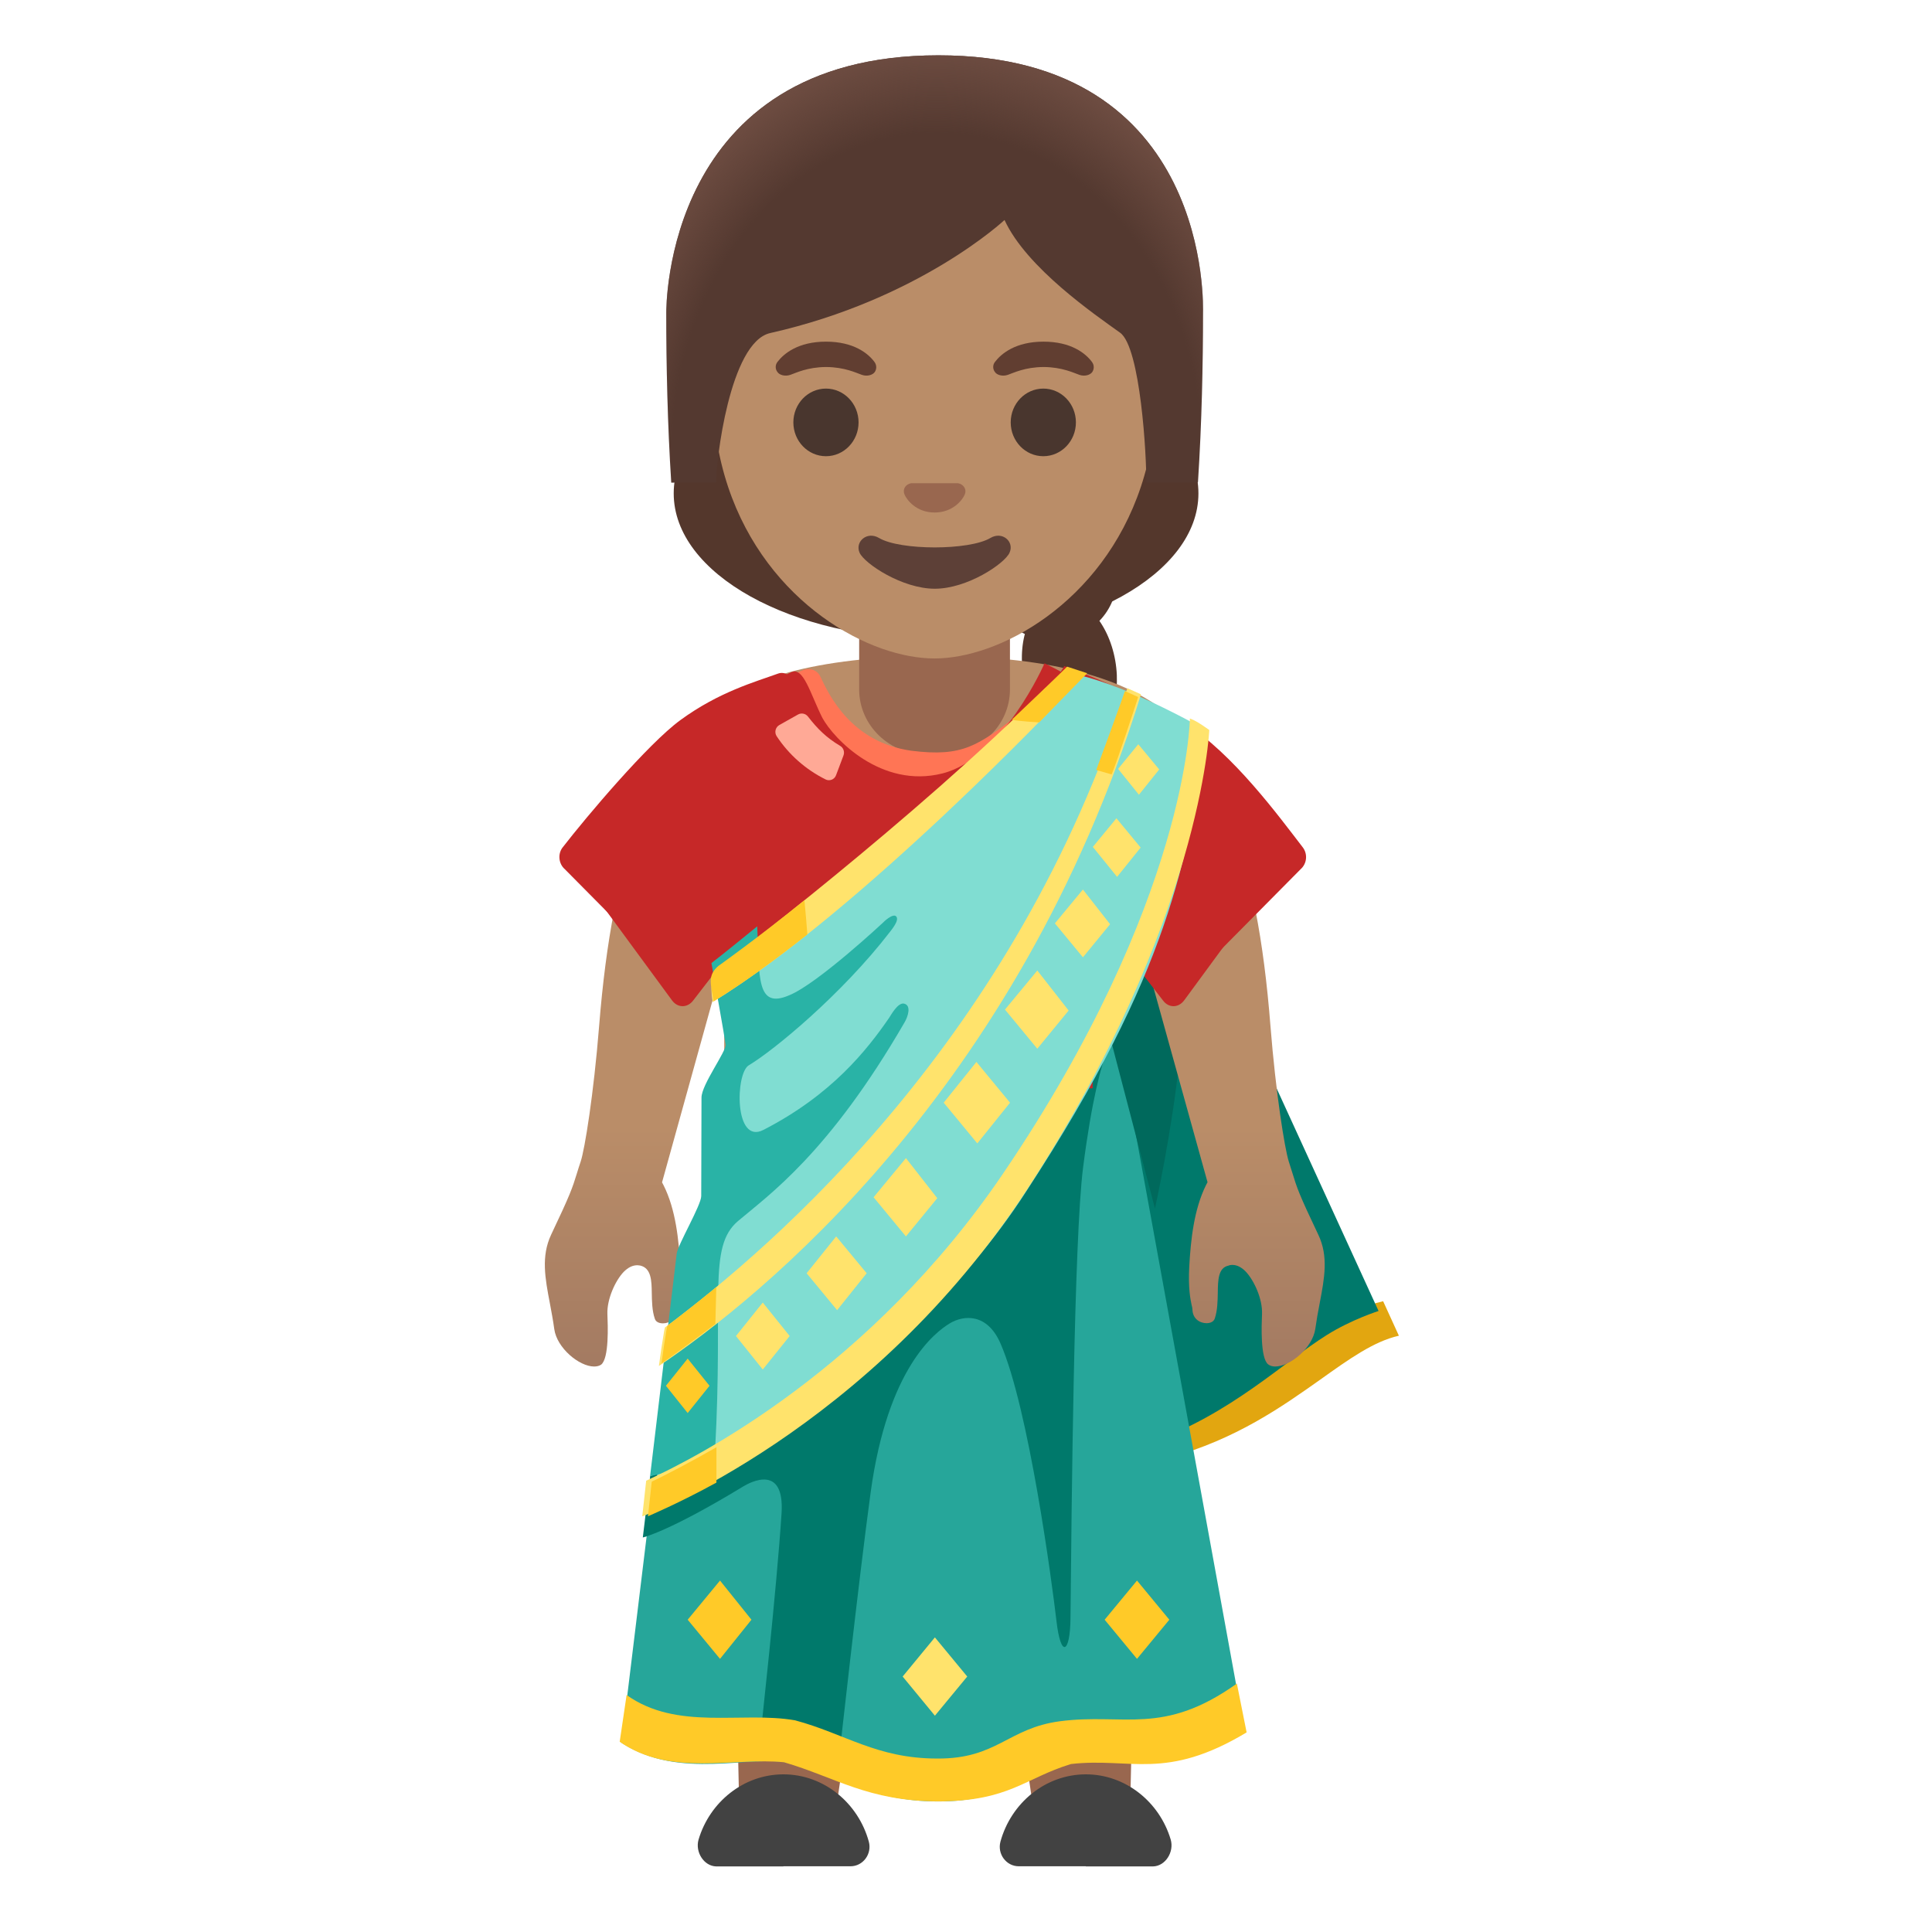
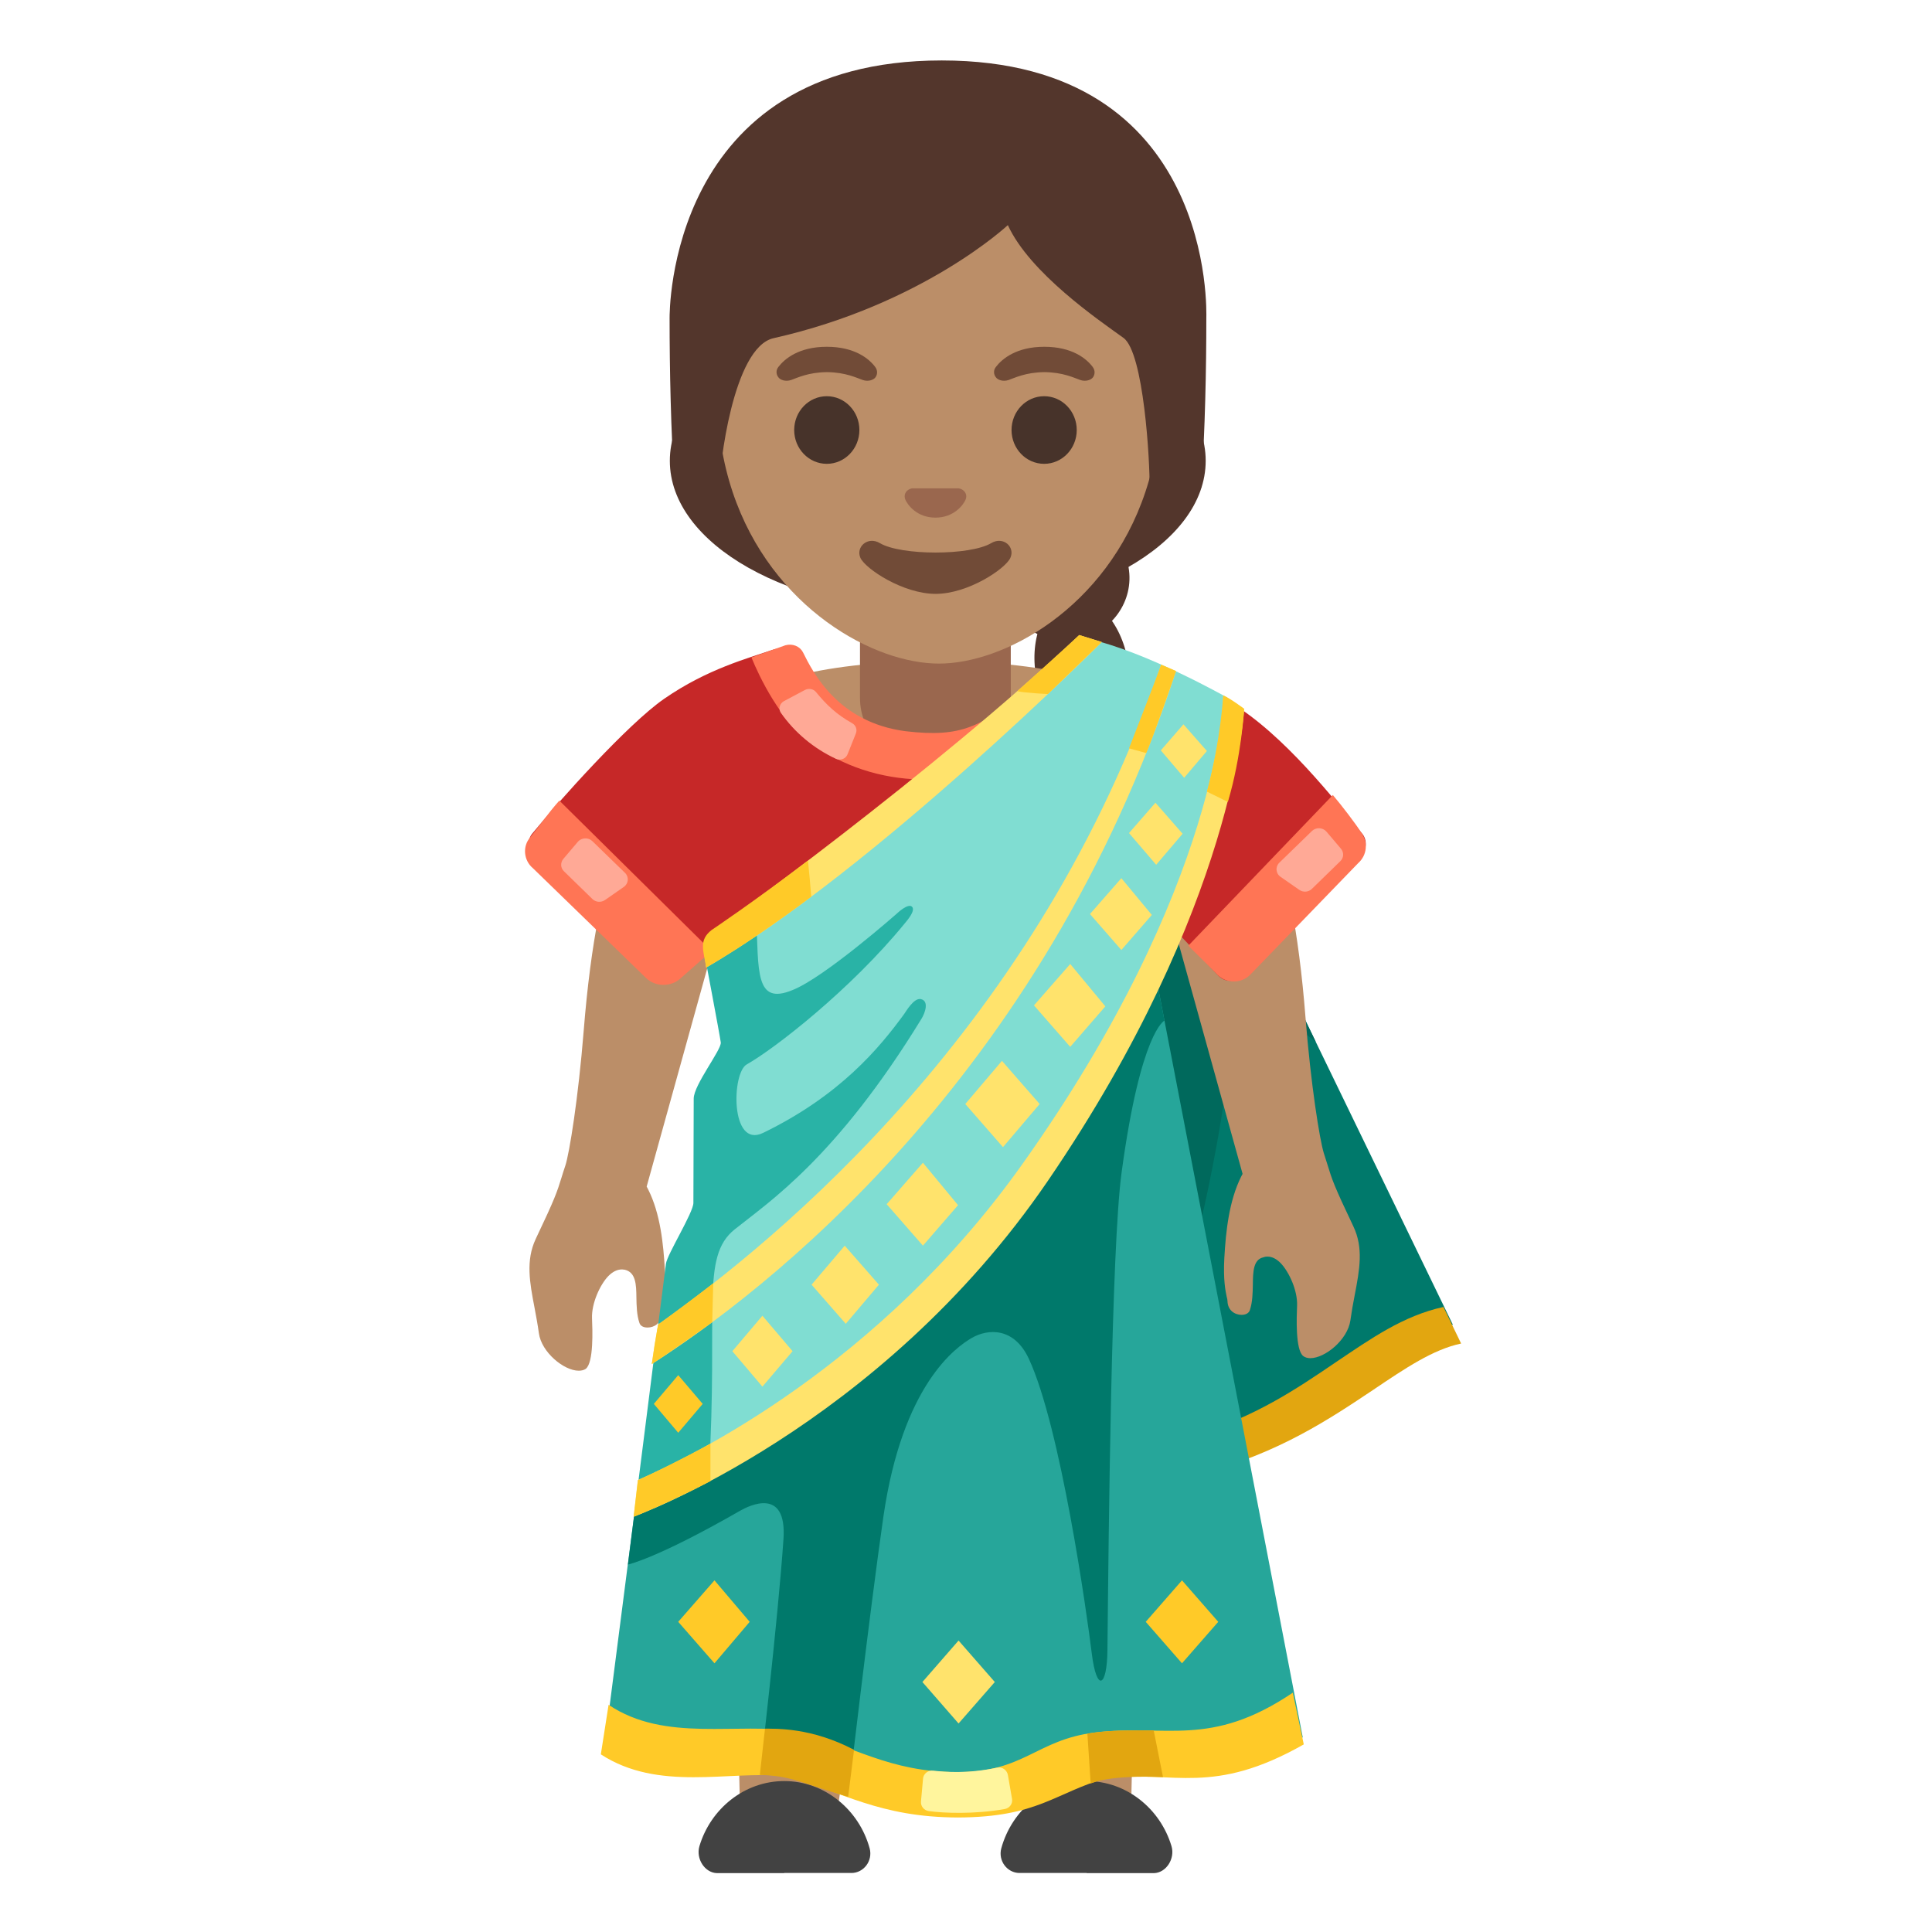
- <svg xmlns="http://www.w3.org/2000/svg" width="128" height="128" xml:space="preserve">
-   <ellipse stroke="null" ry="9.661" rx="17.382" cy="32.687" cx="62.017" fill="#54372c" />
-   <g fill="#54372c" stroke="null" transform="rotate(80 69.514 36.186)">
-     <ellipse cx="63.533" cy="36.186" rx="7.009" ry="6.729" />
-     <ellipse cx="71.663" cy="36.279" rx="4.112" ry="4.206" />
-     <ellipse cx="77.738" cy="36.279" rx="4.766" ry="3.084" />
+ <svg xmlns="http://www.w3.org/2000/svg" version="1.1" id="Layer_1" x="0px" y="0px" viewBox="0 0 128 128" style="enable-background:new 0 0 128 128;" xml:space="preserve">
+   <g>
+     <g transform="rotate(80 70.346 36.186)" id="svg_2" stroke="null" fill="#543930">
+       <ellipse id="svg_3" ry="6.729" rx="7.009" cy="36.186" cx="64.365" fill="#53362c" />
+       <ellipse id="svg_4" ry="4.206" rx="4.112" cy="36.279" cx="72.495" fill="#53362c" />
+       <ellipse id="svg_5" ry="3.084" rx="4.766" cy="36.279" cx="78.57" fill="#53362c" />
+     </g>
+     <ellipse id="svg_6" ry="10.015" rx="17.751" cy="30.529" cx="62.129" fill="#53362c" stroke="null" />
+     <path id="svg_7" d="m38.343,90.813c-0.99,0 -2.47,-1.23 -2.64,-2.48c-0.08,-0.59 -0.19,-1.16 -0.29,-1.7c-0.32,-1.67 -0.59,-3.12 0.08,-4.55c1.28,-2.69 1.41,-3.1 1.71,-4.07c0.07,-0.22 0.14,-0.47 0.25,-0.78c0.27,-0.81 0.86,-4.47 1.22,-8.96c0.46,-5.76 1.31,-10.11 2.67,-13.69c0.85,-2.24 2.37,-3.37 4.51,-3.37c1.86,0 3.7,0.85 4.45,1.24l-2.1,6.85l-5.36,19.31l0.1,0.19c0.81,1.61 1.01,3.62 1.11,5.38c0.07,1.47 -0.08,2.19 -0.16,2.54c-0.03,0.15 -0.05,0.25 -0.05,0.33c-0.03,0.62 -0.51,0.9 -0.94,0.9c-0.28,0 -0.48,-0.11 -0.54,-0.31c-0.18,-0.52 -0.19,-1.15 -0.2,-1.7c-0.01,-0.81 -0.03,-1.65 -0.77,-1.82l-0.18,-0.02c-0.33,0 -0.62,0.15 -0.91,0.44c-0.55,0.57 -1.12,1.81 -1.08,2.8c0.03,0.73 0.12,2.94 -0.42,3.35c-0.12,0.08 -0.28,0.12 -0.46,0.12z" fill="#bb8e68" />
+     <path id="svg_8" d="m68.697,121.405l-5.15,-35.06c-0.15,-0.76 -0.81,-1.27 -1.56,-1.27s-1.41,0.51 -1.55,1.22l-5.17,35.11l-6.2,0.24l-1.03,-46.03l27.88,0l-1.02,46.03l-6.2,-0.24z" fill="#bb8e68" />
+     <path id="svg_9" d="m71.997,124.1l4.45,0c0.82,-0.02 1.41,-0.96 1.17,-1.78c-0.74,-2.49 -2.99,-4.32 -5.62,-4.32c-2.68,0 -4.96,1.9 -5.66,4.46c-0.22,0.82 0.39,1.63 1.21,1.63l4.45,0l0,0.01zm-20.04,0l-4.45,0c-0.82,-0.02 -1.41,-0.96 -1.17,-1.78c0.74,-2.49 2.99,-4.32 5.62,-4.32c2.68,0 4.96,1.9 5.66,4.46c0.22,0.82 -0.39,1.63 -1.21,1.63l-4.45,0l0,0.01z" fill="#424242" />
+     <path id="svg_10" d="m71.647,44.865c-2.41,-0.64 -5.58,-1.06 -9.54,-1.06l-0.16,0c-3.96,0 -7.18,0.42 -9.57,1.06c-7.55,2.01 -9.46,6.56 -11.71,12.65l7.37,3.2l0,17.28l28,0l0,-17.28l7.28,-3.2c-2.25,-6.09 -4.12,-10.64 -11.67,-12.65z" fill="#bb8e68" />
+     <path stroke="null" id="svg_11" d="m61.977,40.95l-5,0l0,5.3c0,2.4 2.03,4.34 4.54,4.34l0.91,0c2.51,0 4.54,-1.94 4.54,-4.34l0,-5.3l-4.99,0z" fill="#9a674e" />
+     <path id="svg_12" d="m62.211,8.385c7.63,0 14.69,5.67 14.69,17.7c0,9.66 -5.98,15.38 -11.19,17.22c-1.24,0.44 -2.44,0.66 -3.5,0.66s-2.25,-0.22 -3.48,-0.65c-5.21,-1.84 -11.21,-7.55 -11.21,-17.23c0,-12.03 7.07,-17.7 14.69,-17.7z" fill="#bb8e68" />
+     <path id="svg_13" d="m62.392,4.005c-18.18,0 -18.03,16.81 -18.03,17.08c0,3.44 0.08,7.33 0.33,11.23l2.98,-0.01c-0.03,-1.29 0.88,-9.3 3.58,-9.9c9.91,-2.23 15.52,-7.49 15.52,-7.49c1.46,3.18 6.02,6.29 7.66,7.47c1.35,0.97 1.76,8.22 1.73,9.92l3.42,0c0,-0.02 0.01,-0.05 0.01,-0.07c0.25,-3.88 0.33,-7.74 0.33,-11.16c0,-0.26 0.65,-17.07 -17.53,-17.07z" fill="#53362c" />
+     <path id="svg_14" d="m65.667,35.985c-1.4,0.83 -5.97,0.83 -7.37,0c-0.8,-0.48 -1.62,0.25 -1.29,0.98c0.33,0.72 2.82,2.38 4.98,2.38c2.16,0 4.62,-1.66 4.95,-2.38c0.34,-0.73 -0.47,-1.46 -1.27,-0.98z" fill="#714b37" />
+     <path id="svg_15" d="m63.667,32.395a0.737,0.737 0 0 0 -0.14,-0.04l-3.1,0c-0.05,0.01 -0.1,0.02 -0.14,0.04c-0.28,0.11 -0.44,0.4 -0.3,0.72s0.75,1.18 1.99,1.18s1.86,-0.87 1.99,-1.18c0.14,-0.31 -0.02,-0.6 -0.3,-0.72z" fill="#9a674e" />
+     <g id="svg_16" fill="#53362c">
+       <ellipse fill="#47332a" id="svg_17" cx="54.777" cy="28.49" rx="2.16" ry="2.24" />
+       <ellipse fill="#47332a" id="svg_18" cx="69.177" cy="28.49" rx="2.16" ry="2.24" />
+     </g>
+     <path id="svg_19" d="m65.977,24.315c0.41,-0.54 1.36,-1.34 3.21,-1.34s2.8,0.79 3.21,1.34c0.18,0.24 0.14,0.52 0.01,0.69c-0.12,0.16 -0.46,0.3 -0.84,0.17c-0.38,-0.13 -1.13,-0.51 -2.37,-0.52c-1.25,0.01 -1.99,0.39 -2.37,0.52c-0.38,0.13 -0.73,-0.01 -0.84,-0.17a0.54,0.54 0 0 1 -0.01,-0.69zm-14.41,0c0.41,-0.54 1.36,-1.34 3.21,-1.34s2.8,0.79 3.21,1.34c0.18,0.24 0.14,0.52 0.01,0.69c-0.12,0.16 -0.46,0.3 -0.84,0.17c-0.38,-0.13 -1.13,-0.51 -2.37,-0.52c-1.25,0.01 -1.99,0.39 -2.37,0.52c-0.38,0.13 -0.73,-0.01 -0.84,-0.17a0.54,0.54 0 0 1 -0.01,-0.69z" fill="#714b37" />
+     <path id="svg_52" fill="#C62828" d="m90.218,55.193c-1.711,-2.095 -5.16,-6.56 -8.733,-8.675c-4.318,-2.487 -8.958,-4.014 -8.958,-4.014s-3.449,5.568 -8.568,6.475s-9.123,-2.03 -10.081,-3.27c-1.027,-1.436 -1.574,-3.009 -2.607,-2.683c-1.711,0.587 -4.387,1.279 -7.268,3.27c-2.416,1.671 -7.001,6.808 -8.712,8.897c-0.411,0.457 -0.342,1.175 0.137,1.567l5.831,5.561c0.479,0.457 1.3,0.457 1.786,0l4.181,-3.792l0.684,2.813c0.821,3.27 1.095,4.706 1.027,6.149c0,0.059 27.635,0.059 27.635,0c-0.068,-1.436 0.205,-2.879 1.027,-6.149l0.684,-2.813l4.181,3.792c0.479,0.457 1.3,0.457 1.786,0l5.831,-5.561c0.479,-0.385 0.547,-1.11 0.137,-1.567l-0,0l0,0z" stroke="null" />
+     <path id="svg_2" fill="#00796B" d="m79.932,54.083l-7.323,6.671l6.851,36.194c5.797,-1.952 9.759,-5.607 12.941,-7.493c1.848,-1.097 3.853,-1.691 3.853,-1.691l-16.322,-33.681l0,0l-0,0z" stroke="null" />
+     <path id="svg_3" fill="#00695C" d="m82.396,59.129l4.777,9.895c0,0 -5.085,-4.399 -5.687,0.946c-0.595,5.346 -1.841,10.6 -1.841,10.6l-6.248,-22.545l8.999,1.103l0,0z" stroke="null" />
+     <path id="svg_26" d="m86.805,89.983c-0.18,0 -0.34,-0.05 -0.46,-0.14c-0.53,-0.4 -0.44,-2.61 -0.41,-3.34c0.04,-1 -0.53,-2.23 -1.08,-2.81c-0.28,-0.29 -0.58,-0.44 -0.88,-0.44l-0.04,0l-0.11,0.01l-0.13,0.04c-0.67,0.15 -0.68,0.98 -0.69,1.79c-0.01,0.56 -0.02,1.18 -0.2,1.71c-0.1,0.3 -0.47,0.31 -0.54,0.31c-0.44,0 -0.92,-0.28 -0.94,-0.9c0,-0.08 -0.02,-0.18 -0.06,-0.33c-0.07,-0.35 -0.23,-1.07 -0.15,-2.54c0.1,-1.76 0.31,-3.77 1.11,-5.38l0.1,-0.19l-5.36,-19.3l-2.1,-6.87c0.76,-0.4 2.6,-1.25 4.45,-1.25c2.15,0 3.66,1.14 4.5,3.38c1.38,3.6 2.23,7.95 2.68,13.7c0.35,4.42 0.94,8.1 1.21,8.96c0.08,0.25 0.24,0.76 0.24,0.76c0.31,1.01 0.43,1.39 1.72,4.1c0.68,1.43 0.41,2.87 0.09,4.54c-0.11,0.56 -0.21,1.12 -0.29,1.7c-0.19,1.27 -1.67,2.49 -2.66,2.49z" fill="#bb8e68" />
+     <path id="svg_4" fill="#E2A610" d="m95.632,86.589c-2.676,0.587 -4.797,2.095 -7.131,3.662c-2.601,1.769 -5.413,3.668 -9.307,4.798l0.513,2.533c5.003,-1.292 8.459,-3.623 11.265,-5.496c2.128,-1.436 3.976,-2.683 5.831,-3.074l-1.17,-2.422l-0,0z" stroke="null" />
+     <path id="svg_5" fill="#C62828" d="m87.721,57.119c-1.55,-2.205 -4.674,-6.904 -7.91,-9.129c-3.912,-2.617 -8.114,-4.225 -8.114,-4.225s-3.124,5.86 -7.761,6.814s-8.263,-2.136 -9.131,-3.442c-0.93,-1.511 -1.426,-3.167 -2.362,-2.823c-1.55,0.618 -3.974,1.346 -6.583,3.442c-2.188,1.759 -6.342,7.165 -7.891,9.363c-0.372,0.481 -0.31,1.236 0.124,1.649l5.282,5.853c0.434,0.481 1.178,0.481 1.618,0l3.788,-3.991l0.62,2.961c0.744,3.442 0.992,4.953 0.93,6.471c0,0.062 25.032,0.062 25.032,0c-0.062,-1.511 0.186,-3.029 0.93,-6.471l0.62,-2.961l3.788,3.991c0.434,0.481 1.178,0.481 1.618,0l5.282,-5.853c0.434,-0.405 0.496,-1.168 0.124,-1.649l-0,0l0,0l0,-0z" stroke="null" />
+     <path id="svg_6" fill="#26A69A" d="m42.148,99.343l-2.128,16.547c4.387,2.683 9.602,0.783 12.551,1.436c2.95,0.653 5.831,2.683 10.97,2.683s6.584,-2.03 9.533,-2.683c2.95,-0.653 6.994,1.305 13.236,-2.226l-9.602,-49.77c0.034,-0.065 -6.105,11.703 -14.981,20.45c-8.411,8.283 -19.58,13.564 -19.58,13.564l-0,-0z" stroke="null" />
+     <path id="svg_7" fill="#00796B" d="m49.04,100.087c0.561,-0.32 3.1,-1.606 2.868,1.873c-0.37,5.418 -1.567,15.587 -1.567,15.587s1.341,-0.013 2.224,0.281c0.992,0.333 3.627,1.214 3.627,1.214s1.444,-12.382 2.334,-18.551c1.266,-8.753 4.804,-11.24 5.865,-11.854c1.054,-0.607 2.792,-0.731 3.778,1.397c2.108,4.563 3.839,16.86 4.161,19.49c0.322,2.63 1.013,2.271 1.04,-0.176c0.082,-7.931 0.26,-26.657 0.938,-31.664c1.266,-9.36 2.84,-10.065 2.84,-10.065l-0.445,-2.291c0.014,-0.026 0.589,-0.033 -0.89,-0.033c-2.382,4.784 -7.508,13.87 -15.268,21.285c-11.771,11.253 -18.396,12.761 -18.396,12.761l-0.547,4.315c0,0 1.909,-0.392 7.439,-3.57l0,0z" stroke="null" />
+     <path id="svg_8" fill="#FFCA28" d="m63.466,120.414c-5.235,-0.02 -7.617,-1.691 -11.45,-2.748c-3.757,-0.359 -8.39,1.051 -12.209,-1.436l0.513,-3.283c3.764,2.533 8.534,1.123 12.51,1.775c3.702,0.933 6.057,2.683 10.56,2.683c4.455,0.033 5.249,-2.134 9.123,-2.617c4.75,-0.587 7.651,1.057 13.14,-2.644l0.725,3.427c-6.036,3.427 -8.589,1.743 -13.044,2.219c-3.47,0.999 -4.558,2.604 -9.869,2.624l0,0l-0,0z" stroke="null" />
+     <path id="svg_9" fill="#FF7555" d="m59.983,48.443c-4.455,-0.587 -6.105,-3.858 -6.789,-5.235c-0.205,-0.392 -0.684,-0.587 -1.163,-0.457l-2.245,0.803c0,0 1.355,3.518 3.477,5.281c4.181,3.531 10.355,3.466 14.057,1.305l0.547,-4.184c-2.943,2.095 -4.045,2.944 -7.884,2.487l0,-0z" stroke="null" />
+     <path id="svg_10" fill="#80DDD2" d="m72.069,42.321c-8.746,8.623 -25.37,21.024 -25.37,21.024l1.321,5.646l-1.745,3.492l0.041,7.506l-1.882,3.903l-2.286,15.45c0,0 17.075,-7.415 26.382,-21.605c10.136,-15.15 11.189,-22.591 12.777,-31.52c0,0 -5.413,-3.074 -9.239,-3.897l0,0l0,-0z" stroke="null" />
+     <path id="svg_11" fill="#29B3A6" d="m46.699,63.345c0,0 0.992,5.241 1.054,5.718s-1.793,2.813 -1.793,3.721c0,0.907 -0.021,6.273 -0.021,6.912c0,0.64 -1.738,3.407 -1.82,4.034c-0.082,0.62 -1.978,15.62 -1.978,15.62s2.211,-0.313 4.825,-1.762c0.63,-10.77 -0.568,-14.308 1.704,-16.135c2.272,-1.821 6.734,-4.739 12.38,-13.955c0.24,-0.385 0.52,-1.181 -0.041,-1.305c-0.465,-0.104 -1.006,0.855 -1.109,0.992c-1.642,2.252 -4.25,5.398 -9.342,7.872c-2.19,1.064 -2.087,-4.014 -1.074,-4.543c1.841,-1.038 6.885,-4.961 10.45,-9.327c0.123,-0.157 0.766,-0.862 0.479,-1.123c-0.26,-0.228 -0.972,0.437 -0.972,0.444c0,0 -4.838,4.269 -6.946,5.091c-2.491,1.025 -2.224,-1.286 -2.395,-4.83c-2.607,2.01 -3.401,2.578 -3.401,2.578l-0,-0l0,-0z" stroke="null" />
+     <g id="svg_12" stroke="null">
+       <polygon id="svg_13" fill="#FFE36C" points="50.511,91.869 48.52,89.52 50.511,87.17 52.51,89.52 " stroke="null" />
+     </g>
+     <polygon id="svg_14" fill="#FFCA28" points="44.934,94.924 43.318,93.012 44.934,91.106 46.556,93.012 " stroke="null" />
+     <g id="svg_15" stroke="null">
+       <polygon id="svg_16" fill="#FFE36C" points="61.146,82.529 58.744,79.781 61.146,77.033 63.473,79.846 " stroke="null" />
+     </g>
+     <g id="svg_17" stroke="null">
+       <polygon id="svg_18" fill="#FFE36C" points="70.905,69.357 68.503,66.609 70.905,63.867 73.232,66.674 " stroke="null" />
+     </g>
+     <g id="svg_19" stroke="null">
+       <polygon id="svg_20" fill="#FFE36C" points="74.293,62.94 72.213,60.558 74.293,58.182 76.312,60.617 " stroke="null" />
+     </g>
+     <g id="svg_21" stroke="null">
+       <polygon id="svg_22" fill="#FFE36C" points="56.034,87.705 53.769,85.114 55.966,82.529 58.231,85.114 " stroke="null" />
+     </g>
+     <polygon id="svg_23" fill="#FFCA28" points="47.336,110.198 44.934,107.45 47.336,104.702 49.669,107.45 " stroke="null" />
+     <polygon id="svg_24" fill="#FFCA28" points="78.31,110.198 75.908,107.45 78.31,104.702 80.712,107.45 " stroke="null" />
+     <polygon id="svg_26" fill="#FFE36C" points="63.507,114.186 61.112,111.438 63.507,108.69 65.909,111.438 " stroke="null" />
+     <path id="svg_27" fill="#FF7555" d="m47.141,63.007l-10.082,-9.964c-0.678,0.743 -1.567,2 -1.928,2.427c-0.528,0.598 -0.44,1.538 0.176,2.051l7.502,7.281c0.616,0.598 1.673,0.598 2.298,0c-0.088,0.085 2.034,-1.795 2.034,-1.795l-0,-0l-0,-0z" stroke="null" />
+     <path id="svg_28" fill="#FF7555" d="m78.728,62.655l9.576,-9.983c0.57,0.667 1.568,1.976 1.845,2.435c0.528,0.685 0.419,1.56 -0.168,2.08l-7.144,7.384c-0.587,0.607 -1.593,0.607 -2.189,0c0.101,0.078 -1.92,-1.915 -1.92,-1.915l0,0l0,-0z" stroke="null" />
+     <path id="svg_29" fill="#FFA996" d="m55.377,50.271c-1.471,-0.685 -2.731,-1.743 -3.641,-3.042c-0.185,-0.268 -0.082,-0.627 0.212,-0.783l1.376,-0.731c0.246,-0.131 0.568,-0.078 0.739,0.137c0.712,0.868 1.362,1.482 2.395,2.063c0.253,0.137 0.349,0.437 0.24,0.692l-0.547,1.371c-0.116,0.294 -0.479,0.437 -0.773,0.294l0,0l0,-0z" stroke="null" />
+     <path id="svg_30" fill="#FFA996" d="m39.246,59.559l-1.882,-1.834c-0.233,-0.222 -0.246,-0.574 -0.041,-0.822l0.958,-1.129c0.246,-0.287 0.698,-0.307 0.965,-0.046l2.163,2.102c0.274,0.268 0.24,0.711 -0.082,0.933l-1.239,0.862c-0.26,0.183 -0.616,0.157 -0.842,-0.065l-0,0z" stroke="null" />
+     <g id="svg_31" stroke="null">
+       <polygon id="svg_32" fill="#FFE36C" points="76.599,57.294 74.799,55.193 76.551,53.182 78.351,55.238 " stroke="null" />
+     </g>
+     <g id="svg_33" stroke="null">
+       <polygon id="svg_34" fill="#FFE36C" points="78.454,51.531 76.907,49.716 78.406,47.987 79.96,49.755 " stroke="null" />
+     </g>
+     <g id="svg_35" stroke="null">
+       <polygon id="svg_36" fill="#FFE36C" points="66.45,76.002 63.952,73.143 66.382,70.284 68.88,73.143 " stroke="null" />
+     </g>
+     <path id="svg_37" fill="#FFF59D" d="m61.153,117.854l-0.137,1.508c-0.021,0.307 0.198,0.581 0.52,0.627c0.972,0.137 3.018,0.222 5.037,-0.137c0.315,-0.059 0.527,-0.352 0.479,-0.659l-0.274,-1.58c-0.048,-0.326 -0.37,-0.574 -0.705,-0.503c-2.039,0.424 -3.456,0.281 -4.25,0.202c-0.349,-0.039 -0.65,0.209 -0.671,0.542l-0,0l0,-0z" stroke="null" />
+     <path id="svg_38" fill="#FFA996" d="m86.92,58.887l1.882,-1.834c0.233,-0.222 0.246,-0.574 0.041,-0.822l-0.958,-1.129c-0.246,-0.287 -0.698,-0.307 -0.965,-0.046l-2.163,2.102c-0.274,0.268 -0.24,0.711 0.082,0.933l1.239,0.862c0.26,0.183 0.616,0.157 0.842,-0.065l0,0z" stroke="null" />
+     <path id="svg_39" fill="#FFE36C" d="m72.993,42.536l-1.492,-0.463c-9.67,9.145 -23.98,19.412 -23.98,19.412c-0.842,0.672 -0.931,1.443 -0.732,2.617c11.128,-6.455 26.205,-21.566 26.205,-21.566l0,0z" stroke="null" />
+     <path id="svg_40" fill="#FFE36C" d="m81.041,46.178c0,0 -0.116,12.402 -13.338,30.991c-9.451,13.283 -21.763,19.275 -25.445,20.887c-0.096,0.842 -0.205,1.749 -0.281,2.428c0,0 16.247,-5.829 27.471,-22.284c12.414,-18.198 12.976,-31.24 12.976,-31.24c-0.739,-0.496 -1.006,-0.646 -1.382,-0.783l-0,-0l0,-0z" stroke="null" />
+     <path id="svg_41" fill="#FFE36C" d="m77.913,44.455l-0.985,-0.418c-8.021,23.851 -25.329,38.054 -33.315,43.707c-0.021,0.085 -0.034,0.163 -0.055,0.248c-0.116,0.633 -0.246,1.462 -0.376,2.382c7.193,-4.595 25.828,-18.707 34.732,-45.919l-0,-0l0,-0z" stroke="null" />
+     <path id="svg_42" fill="#FFCA28" d="m53.529,57.014c-3.559,2.709 -6.392,4.608 -6.392,4.608c-0.842,0.672 -0.547,1.305 -0.349,2.48c2.211,-1.286 4.585,-2.911 6.96,-4.693c-0.062,-0.803 -0.144,-1.664 -0.219,-2.396l0,0z" stroke="null" />
+     <path id="svg_43" fill="#FFCA28" d="m47.069,95.649c-1.773,0.966 -3.901,2.017 -4.804,2.415c-0.096,0.842 -0.205,1.749 -0.281,2.428c0,0 2.327,-0.927 5.085,-2.363l0,-2.48l-0,0l0,0z" stroke="null" />
+     <path id="svg_44" fill="#FFCA28" d="m43.613,87.744c-0.021,0.085 -0.034,0.163 -0.055,0.248c-0.116,0.633 -0.246,1.462 -0.376,2.382c0.849,-0.542 2.874,-1.965 4.004,-2.774l0.068,-2.578c-0.979,0.757 -2.833,2.147 -3.641,2.722l0,0z" stroke="null" />
+     <path id="svg_45" fill="#FFCA28" d="m67.395,45.793c0.506,0.117 2.033,0.189 2.033,0.189c1.143,-1.103 3.566,-3.446 3.566,-3.446l-1.492,-0.463c-0.63,0.601 -3.436,3.12 -4.106,3.721z" stroke="null" />
+     <path id="svg_46" fill="#FFCA28" d="m74.799,49.579l1.143,0.313c0.411,-0.927 1.725,-4.687 1.971,-5.431l-0.985,-0.424c-0.24,0.711 -2.128,5.542 -2.128,5.542l0,0z" stroke="null" />
+     <path id="svg_47" fill="#FFCA28" d="m79.96,52.445l1.389,0.685c0.903,-3.009 1.081,-6.168 1.081,-6.168s-0.903,-0.685 -1.389,-0.894c0,0 -0.151,2.898 -1.081,6.377z" stroke="null" />
+     <path id="svg_48" fill="#E2A610" d="m56.582,115.929c-2.861,-1.495 -5.14,-1.384 -5.899,-1.403c-0.205,1.808 -0.342,3.068 -0.342,3.068c2.142,0.052 2.751,0.555 5.851,1.449c0,-0.007 0.157,-1.234 0.39,-3.114l0,0z" stroke="null" />
+     <path stroke="null" id="svg_49" fill="#E2A610" d="m76.435,114.643c-1.054,-0.013 -2.621,-0.02 -3.839,0.131c-0.048,0.007 -0.506,0.078 -0.554,0.085l0.219,3.303c0.212,-0.072 1.218,-0.568 4.791,-0.424l-0.616,-3.094l-0,0l0,0z" />
  </g>
-   <path fill="url(#a)" d="M39.362 90.535c-.99 0-2.47-1.23-2.64-2.48-.08-.59-.19-1.16-.29-1.7-.32-1.67-.59-3.12.08-4.55 1.28-2.69 1.41-3.1 1.71-4.07.07-.22.14-.47.25-.78.27-.81.86-4.47 1.22-8.96.46-5.76 1.31-10.11 2.67-13.69.85-2.24 2.37-3.37 4.51-3.37 1.86 0 3.7.85 4.45 1.24l-2.1 6.85-5.36 19.31.1.19c.81 1.61 1.01 3.62 1.11 5.38.07 1.47-.08 2.19-.16 2.54-.03.15-.05.25-.05.33-.03.62-.51.9-.94.9-.28 0-.48-.11-.54-.31-.18-.52-.19-1.15-.2-1.7-.01-.81-.03-1.65-.77-1.82l-.18-.02c-.33 0-.62.15-.91.44-.55.57-1.12 1.81-1.08 2.8.03.73.12 2.94-.42 3.35-.12.08-.28.12-.46.12z" />
-   <path fill="#99674F" d="m68.642 121.065-5.15-35.06c-.15-.76-.81-1.27-1.56-1.27s-1.41.51-1.55 1.22l-5.17 35.11-6.2.24-1.03-46.03h27.88l-1.02 46.03-6.2-.24z" />
-   <path d="M71.942 123.655h4.45c.82-.02 1.41-.96 1.17-1.78-.74-2.49-2.99-4.32-5.62-4.32-2.68 0-4.96 1.9-5.66 4.46-.22.82.39 1.63 1.21 1.63h4.45v.01zm-20.04 0h-4.45c-.82-.02-1.41-.96-1.17-1.78.74-2.49 2.99-4.32 5.62-4.32 2.68 0 4.96 1.9 5.66 4.46.22.82-.39 1.63-1.21 1.63h-4.45v.01z" fill="#424242" />
-   <path fill="#BA8D68" d="M71.592 44.525c-2.41-.64-5.58-1.06-9.54-1.06h-.16c-3.96 0-7.18.42-9.57 1.06-7.55 2.01-9.46 6.56-11.71 12.65l7.37 3.2v17.28h28v-17.28l7.28-3.2c-2.25-6.09-4.12-10.64-11.67-12.65z" />
-   <path fill="#99674F" d="M61.922 40.375h-5v5.3c0 2.4 2.03 4.34 4.54 4.34h.91c2.51 0 4.54-1.94 4.54-4.34v-5.3h-4.99z" />
-   <path fill="#BA8D68" d="M61.912 8.045c7.63 0 14.69 5.67 14.69 17.7 0 9.66-5.98 15.38-11.19 17.22-1.24.44-2.44.66-3.5.66s-2.25-.22-3.48-.65c-5.21-1.84-11.21-7.55-11.21-17.23 0-12.03 7.07-17.7 14.69-17.7z" />
-   <path fill="#543930" d="M62.172 3.665c-18.18 0-18.03 16.81-18.03 17.08 0 3.44.08 7.33.33 11.23l2.98-.01c-.03-1.29.88-9.3 3.58-9.9 9.91-2.23 15.52-7.49 15.52-7.49 1.46 3.18 6.02 6.29 7.66 7.47 1.35.97 1.76 8.22 1.73 9.92h3.42c0-.02.01-.05.01-.07.25-3.88.33-7.74.33-11.16 0-.26.65-17.07-17.53-17.07z" />
-   <path fill="url(#b)" d="M62.172 3.665c-18.18 0-18.03 16.81-18.03 17.08 0 3.44.08 7.33.33 11.23l2.98-.01c-.03-1.29.88-9.3 3.58-9.9 9.91-2.23 15.52-7.49 15.52-7.49 1.46 3.18 6.02 6.29 7.66 7.47 1.35.97 1.76 8.22 1.73 9.92h3.42c0-.02.01-.05.01-.07.25-3.88.33-7.74.33-11.16 0-.26.65-17.07-17.53-17.07z" />
-   <path fill="#5D4037" d="M65.612 35.645c-1.4.83-5.97.83-7.37 0-.8-.48-1.62.25-1.29.98.33.72 2.82 2.38 4.98 2.38 2.16 0 4.62-1.66 4.95-2.38.34-.73-.47-1.46-1.27-.98z" />
-   <path fill="#99674F" d="M63.612 32.055a.737.737 0 0 0-.14-.04h-3.1c-.05.01-.1.02-.14.04-.28.11-.44.4-.3.72s.75 1.18 1.99 1.18 1.86-.87 1.99-1.18c.14-.31-.02-.6-.3-.72z" />
-   <g fill="#49362E">
-     <ellipse ry="2.24" rx="2.16" cy="27.985" cx="54.722" />
-     <ellipse ry="2.24" rx="2.16" cy="27.985" cx="69.122" />
-   </g>
-   <path d="M65.922 23.975c.41-.54 1.36-1.34 3.21-1.34s2.8.79 3.21 1.34c.18.24.14.52.01.69-.12.16-.46.3-.84.17-.38-.13-1.13-.51-2.37-.52-1.25.01-1.99.39-2.37.52-.38.13-.73-.01-.84-.17a.54.54 0 0 1-.01-.69zm-14.41 0c.41-.54 1.36-1.34 3.21-1.34s2.8.79 3.21 1.34c.18.24.14.52.01.69-.12.16-.46.3-.84.17-.38-.13-1.13-.51-2.37-.52-1.25.01-1.99.39-2.37.52-.38.13-.73-.01-.84-.17a.54.54 0 0 1-.01-.69z" fill="#613E31" />
-   <path d="M91.636 86.21c-2.386.554-4.279 1.977-6.36 3.456-2.32 1.67-4.828 3.463-8.301 4.529l.458 2.39c4.462-1.22 7.544-3.42 10.047-5.188 1.898-1.355 3.546-2.532 5.2-2.902l-1.044-2.286z" fill="#E2A610" stroke="null" />
-   <path d="m60.886 115.724-.122 1.423a.554.554 0 0 0 .463.591c.867.13 2.692.21 4.493-.129a.55.55 0 0 0 .427-.622l-.244-1.491c-.043-.308-.33-.543-.629-.475-1.819.4-3.082.265-3.79.191a.537.537 0 0 0-.598.512z" fill="#FFF59D" stroke="null" />
-   <path d="m77.659 53.977 1.239.647c.805-2.84.964-5.823.964-5.823s-.806-.647-1.239-.844c0 0-.134 2.736-.964 6.02z" fill="#FFCA28" stroke="null" />
-   <path d="M56.808 113.906c-2.551-1.411-4.584-1.306-5.261-1.325-.183 1.707-.305 2.896-.305 2.896 1.91.05 2.453.524 5.218 1.368 0-.006.14-1.165.348-2.94zm17.707-1.214c-.94-.012-2.338-.018-3.424.123l-.494.08.195 3.118c.19-.068 1.086-.536 4.273-.4l-.55-2.921z" fill="#E2A610" stroke="null" />
-   <path d="m76.775 55.063-6.53 6.297 6.109 34.167c5.17-1.842 8.704-5.293 11.542-7.074 1.648-1.035 3.437-1.596 3.437-1.596L76.775 55.063z" fill="#00796B" stroke="null" />
-   <path d="m43.077 99.844-1.899 15.62c3.913 2.533 8.564.74 11.194 1.356 2.631.616 5.2 2.532 9.785 2.532s5.872-1.916 8.502-2.532c2.631-.616 6.238 1.232 11.805-2.101L73.9 67.736c.03-.062-5.444 11.048-13.36 19.304-7.502 7.82-17.464 12.804-17.464 12.804z" fill="#26A69A" stroke="null" />
-   <path d="M49.223 98.49c.5-.301 2.765-1.515 2.557 1.77-.33 5.113-1.397 14.713-1.397 14.713s1.196-.012 1.983.265l3.235 1.146s1.288-11.689 2.082-17.511c1.129-8.263 4.285-10.61 5.23-11.19.94-.573 2.491-.69 3.37 1.319 1.88 4.307 3.424 15.915 3.711 18.398.287 2.484.903 2.145.928-.166.073-7.486.232-25.164.836-29.89 1.13-8.836 2.533-9.502 2.533-9.502l-.397-2.162c.012-.025.525-.031-.793-.031-2.124 4.516-6.696 13.093-13.618 20.093-10.498 10.623-16.406 12.046-16.406 12.046l-.489 4.073s1.703-.37 6.635-3.37z" fill="#00796B" stroke="null" />
-   <path d="m78.973 59.826 4.26 9.341s-4.535-4.153-5.072.894c-.531 5.046-1.642 10.006-1.642 10.006l-5.573-21.282 8.027 1.041z" fill="#00695C" stroke="null" />
-   <path d="M62.157 119.348c-4.67-.018-6.794-1.596-10.212-2.594-3.35-.339-7.483.992-10.889-1.356l.458-3.099c3.357 2.39 7.611 1.06 11.158 1.676 3.302.881 5.401 2.533 9.418 2.533 3.973.03 4.681-2.015 8.136-2.471 4.236-.555 6.824.998 11.72-2.496l.646 3.235c-5.383 3.235-7.66 1.645-11.634 2.095-3.094.943-4.065 2.459-8.801 2.477z" fill="#FFCA28" stroke="null" />
-   <path fill="url(#c)" d="M84.482 90.535c-.18 0-.34-.05-.46-.14-.53-.4-.44-2.61-.41-3.34.04-1-.53-2.23-1.08-2.81-.28-.29-.58-.44-.88-.44h-.04l-.11.01-.13.04c-.67.15-.68.98-.69 1.79-.01.56-.02 1.18-.2 1.71-.1.3-.47.31-.54.31-.44 0-.92-.28-.94-.9 0-.08-.02-.18-.06-.33-.07-.35-.23-1.07-.15-2.54.1-1.76.31-3.77 1.11-5.38l.1-.19-5.36-19.3-2.1-6.87c.76-.4 2.6-1.25 4.45-1.25 2.15 0 3.66 1.14 4.5 3.38 1.38 3.6 2.23 7.95 2.68 13.7.35 4.42.94 8.1 1.21 8.96.08.25.24.76.24.76.31 1.01.43 1.39 1.72 4.1.68 1.43.41 2.87.09 4.54-.11.56-.21 1.12-.29 1.7-.19 1.27-1.67 2.49-2.66 2.49z" />
-   <path d="M86.29 56.11c-1.526-1.977-4.602-6.192-7.788-8.188-3.851-2.348-7.99-3.79-7.99-3.79s-3.076 5.256-7.642 6.113-8.136-1.917-8.99-3.087c-.916-1.356-1.404-2.841-2.326-2.533-1.526.555-3.912 1.208-6.482 3.087-2.155 1.578-6.244 6.427-7.77 8.399-.366.43-.305 1.109.122 1.478l5.2 5.25c.428.431 1.16.431 1.593 0l3.73-3.58.61 2.656c.733 3.087.977 4.442.916 5.804 0 .056 24.647.056 24.647 0-.062-1.355.183-2.717.915-5.804l.61-2.656 3.73 3.58c.427.431 1.16.431 1.593 0l5.2-5.25a1.07 1.07 0 0 0 .122-1.478z" fill="#C62828" stroke="null" />
-   <path d="M60.391 49.74c-3.973-.555-5.444-3.642-6.055-4.942-.183-.37-.61-.555-1.037-.432l-2.002.758s1.208 3.321 3.1 4.985c3.73 3.334 9.235 3.272 12.537 1.232l.489-3.95c-2.625 1.979-3.608 2.78-7.032 2.348z" fill="#FF7555" stroke="null" />
-   <path stroke="null" d="M83.164 58.244c-1.35-2.36-4.073-7.392-6.892-9.775-3.409-2.802-7.07-4.523-7.07-4.523s-2.723 6.274-6.764 7.296-7.2-2.287-7.956-3.685c-.81-1.618-1.242-3.39-2.058-3.023-1.35.662-3.462 1.442-5.736 3.685-1.907 1.883-5.526 7.672-6.876 10.025-.325.515-.27 1.324.108 1.765l4.602 6.267c.378.515 1.026.515 1.41 0l3.3-4.273.54 3.17c.648 3.684.864 5.302.81 6.928 0 .066 21.811.066 21.811 0-.054-1.618.162-3.244.81-6.928l.54-3.17 3.301 4.273c.378.515 1.026.515 1.41 0l4.602-6.267c.378-.434.432-1.25.108-1.765z" fill="#C62828" />
-   <path stroke="null" d="M71.377 44.707c-8.218 8.31-23.837 20.26-23.837 20.26l1.24 5.442-1.64 3.365.04 7.233-1.769 3.762-2.148 14.888s16.044-7.145 24.79-20.82c9.523-14.599 10.513-21.77 12.005-30.375 0 0-5.086-2.962-8.68-3.755z" fill="#80DDD2" />
-   <path d="M47.135 63.806s.886 4.948.94 5.398-1.599 2.656-1.599 3.512c0 .857-.018 5.922-.018 6.526 0 .603-1.55 3.216-1.624 3.807-.073.586-1.764 14.745-1.764 14.745s1.972-.295 4.304-1.663c.561-10.167-.507-13.507 1.52-15.232 2.026-1.72 6.005-4.473 11.041-13.174.214-.363.464-1.115-.037-1.232-.415-.099-.897.807-.988.937-1.465 2.125-3.79 5.095-8.332 7.43-1.953 1.005-1.862-3.789-.958-4.288 1.642-.98 6.14-4.683 9.32-8.805.11-.148.684-.813.427-1.06-.232-.216-.866.413-.866.42 0 0-4.316 4.029-6.196 4.805-2.221.968-1.983-1.214-2.136-4.56-2.325 1.898-3.034 2.434-3.034 2.434z" fill="#29B3A6" stroke="null" />
-   <path fill="#FFE36C" d="m50.535 90.733-1.776-2.218 1.776-2.218 1.783 2.218z" stroke="null" />
-   <path fill="#FFCA28" stroke="null" d="m45.56 93.617-1.44-1.806 1.44-1.799 1.447 1.8z" />
-   <path fill="#FFE36C" d="m60.02 81.916-2.142-2.594 2.142-2.594 2.076 2.655zm8.704-12.435-2.142-2.594 2.142-2.588 2.076 2.65zm3.022-6.057-1.856-2.249 1.856-2.242 1.8 2.298zM55.461 86.802l-2.02-2.446 1.959-2.44 2.02 2.44z" stroke="null" />
-   <path fill="#FFCA28" stroke="null" d="m47.703 109.904-2.142-2.594 2.142-2.594 2.082 2.594zm27.626 0-2.143-2.594 2.143-2.594 2.142 2.594z" />
-   <path fill="#FFE36C" stroke="null" d="m61.94 113.669-2.137-2.594 2.136-2.594 2.143 2.594z" />
-   <path d="M54.699 51.64a8.326 8.326 0 0 1-3.247-2.87.524.524 0 0 1 .189-.74l1.227-.69a.514.514 0 0 1 .659.13c.635.819 1.215 1.398 2.136 1.946.226.13.312.413.214.653l-.488 1.294a.5.5 0 0 1-.69.278z" fill="#FFA996" stroke="null" />
-   <path fill="#FFE36C" d="m74.009 58.095-1.605-1.984 1.562-1.898 1.605 1.94zm1.448-5.441-1.38-1.713 1.337-1.633 1.386 1.67zm-10.707 23.1-2.227-2.699 2.167-2.699 2.228 2.7zm5.836-29.722-1.33-.437C60.63 54.227 47.867 63.92 47.867 63.92c-.75.634-.83 1.361-.653 2.47 9.924-6.094 23.371-20.358 23.371-20.358z" stroke="null" />
-   <path stroke="null" d="M78.834 47.601s-.108 12.072-12.389 30.167C57.666 90.698 46.231 96.53 42.811 98.1c-.09.82-.191 1.703-.26 2.363 0 0 15.09-5.673 25.515-21.69 11.531-17.715 12.052-30.41 12.052-30.41-.686-.482-.934-.628-1.284-.762z" fill="#FFE36C" />
-   <path stroke="null" d="m75.593 46-.906-.405c-7.376 23.114-23.293 36.88-30.637 42.357-.02.082-.032.158-.05.24a62.603 62.603 0 0 0-.347 2.31c6.615-4.454 23.752-18.13 31.94-44.502z" fill="#FFE36C" />
-   <path d="M53.295 59.647c-3.174 2.557-5.701 4.35-5.701 4.35-.751.635-.489 1.233-.312 2.342 1.972-1.214 4.09-2.749 6.208-4.43a95.375 95.375 0 0 0-.195-2.262zm-5.83 36.236c-1.58.912-3.48 1.904-4.285 2.28-.085.795-.183 1.651-.25 2.292 0 0 2.075-.875 4.535-2.23v-2.342zm-3.255-8.037c-.018.08-.03.154-.049.234-.103.598-.22 1.38-.335 2.25.757-.512 2.563-1.856 3.57-2.62l.061-2.433c-.872.714-2.526 2.027-3.247 2.569zM67.037 47.68c.451.11 1.813.178 1.813.178l3.18-3.254-1.331-.437c-.562.567-3.064 2.945-3.662 3.512zm5.593 3.333 1.019.296c.366-.875 1.538-4.424 1.757-5.127l-.879-.4c-.213.671-1.898 5.23-1.898 5.23z" fill="#FFCA28" stroke="null" />
-   <circle />
-   <defs>
-     <linearGradient y2=".989" x2=".499" y1=".017" x1=".499" id="c">
-       <stop stop-color="#BA8D68" offset=".599" />
-       <stop stop-color="#A47B62" offset="1" />
-     </linearGradient>
-     <linearGradient y2=".989" x2=".5" y1=".016" x1=".5" id="a">
-       <stop stop-color="#BA8D68" offset=".599" />
-       <stop stop-color="#A47B62" offset="1" />
-     </linearGradient>
-     <radialGradient gradientUnits="userSpaceOnUse" gradientTransform="matrix(1 0 0 1.2135 -2.078 -4.626)" r="22.073" cy="28.603" cx="64.147" id="b">
-       <stop stop-opacity="0" stop-color="#6D4C41" offset=".794" />
-       <stop stop-color="#6D4C41" offset="1" />
-     </radialGradient>
-   </defs>
</svg>
